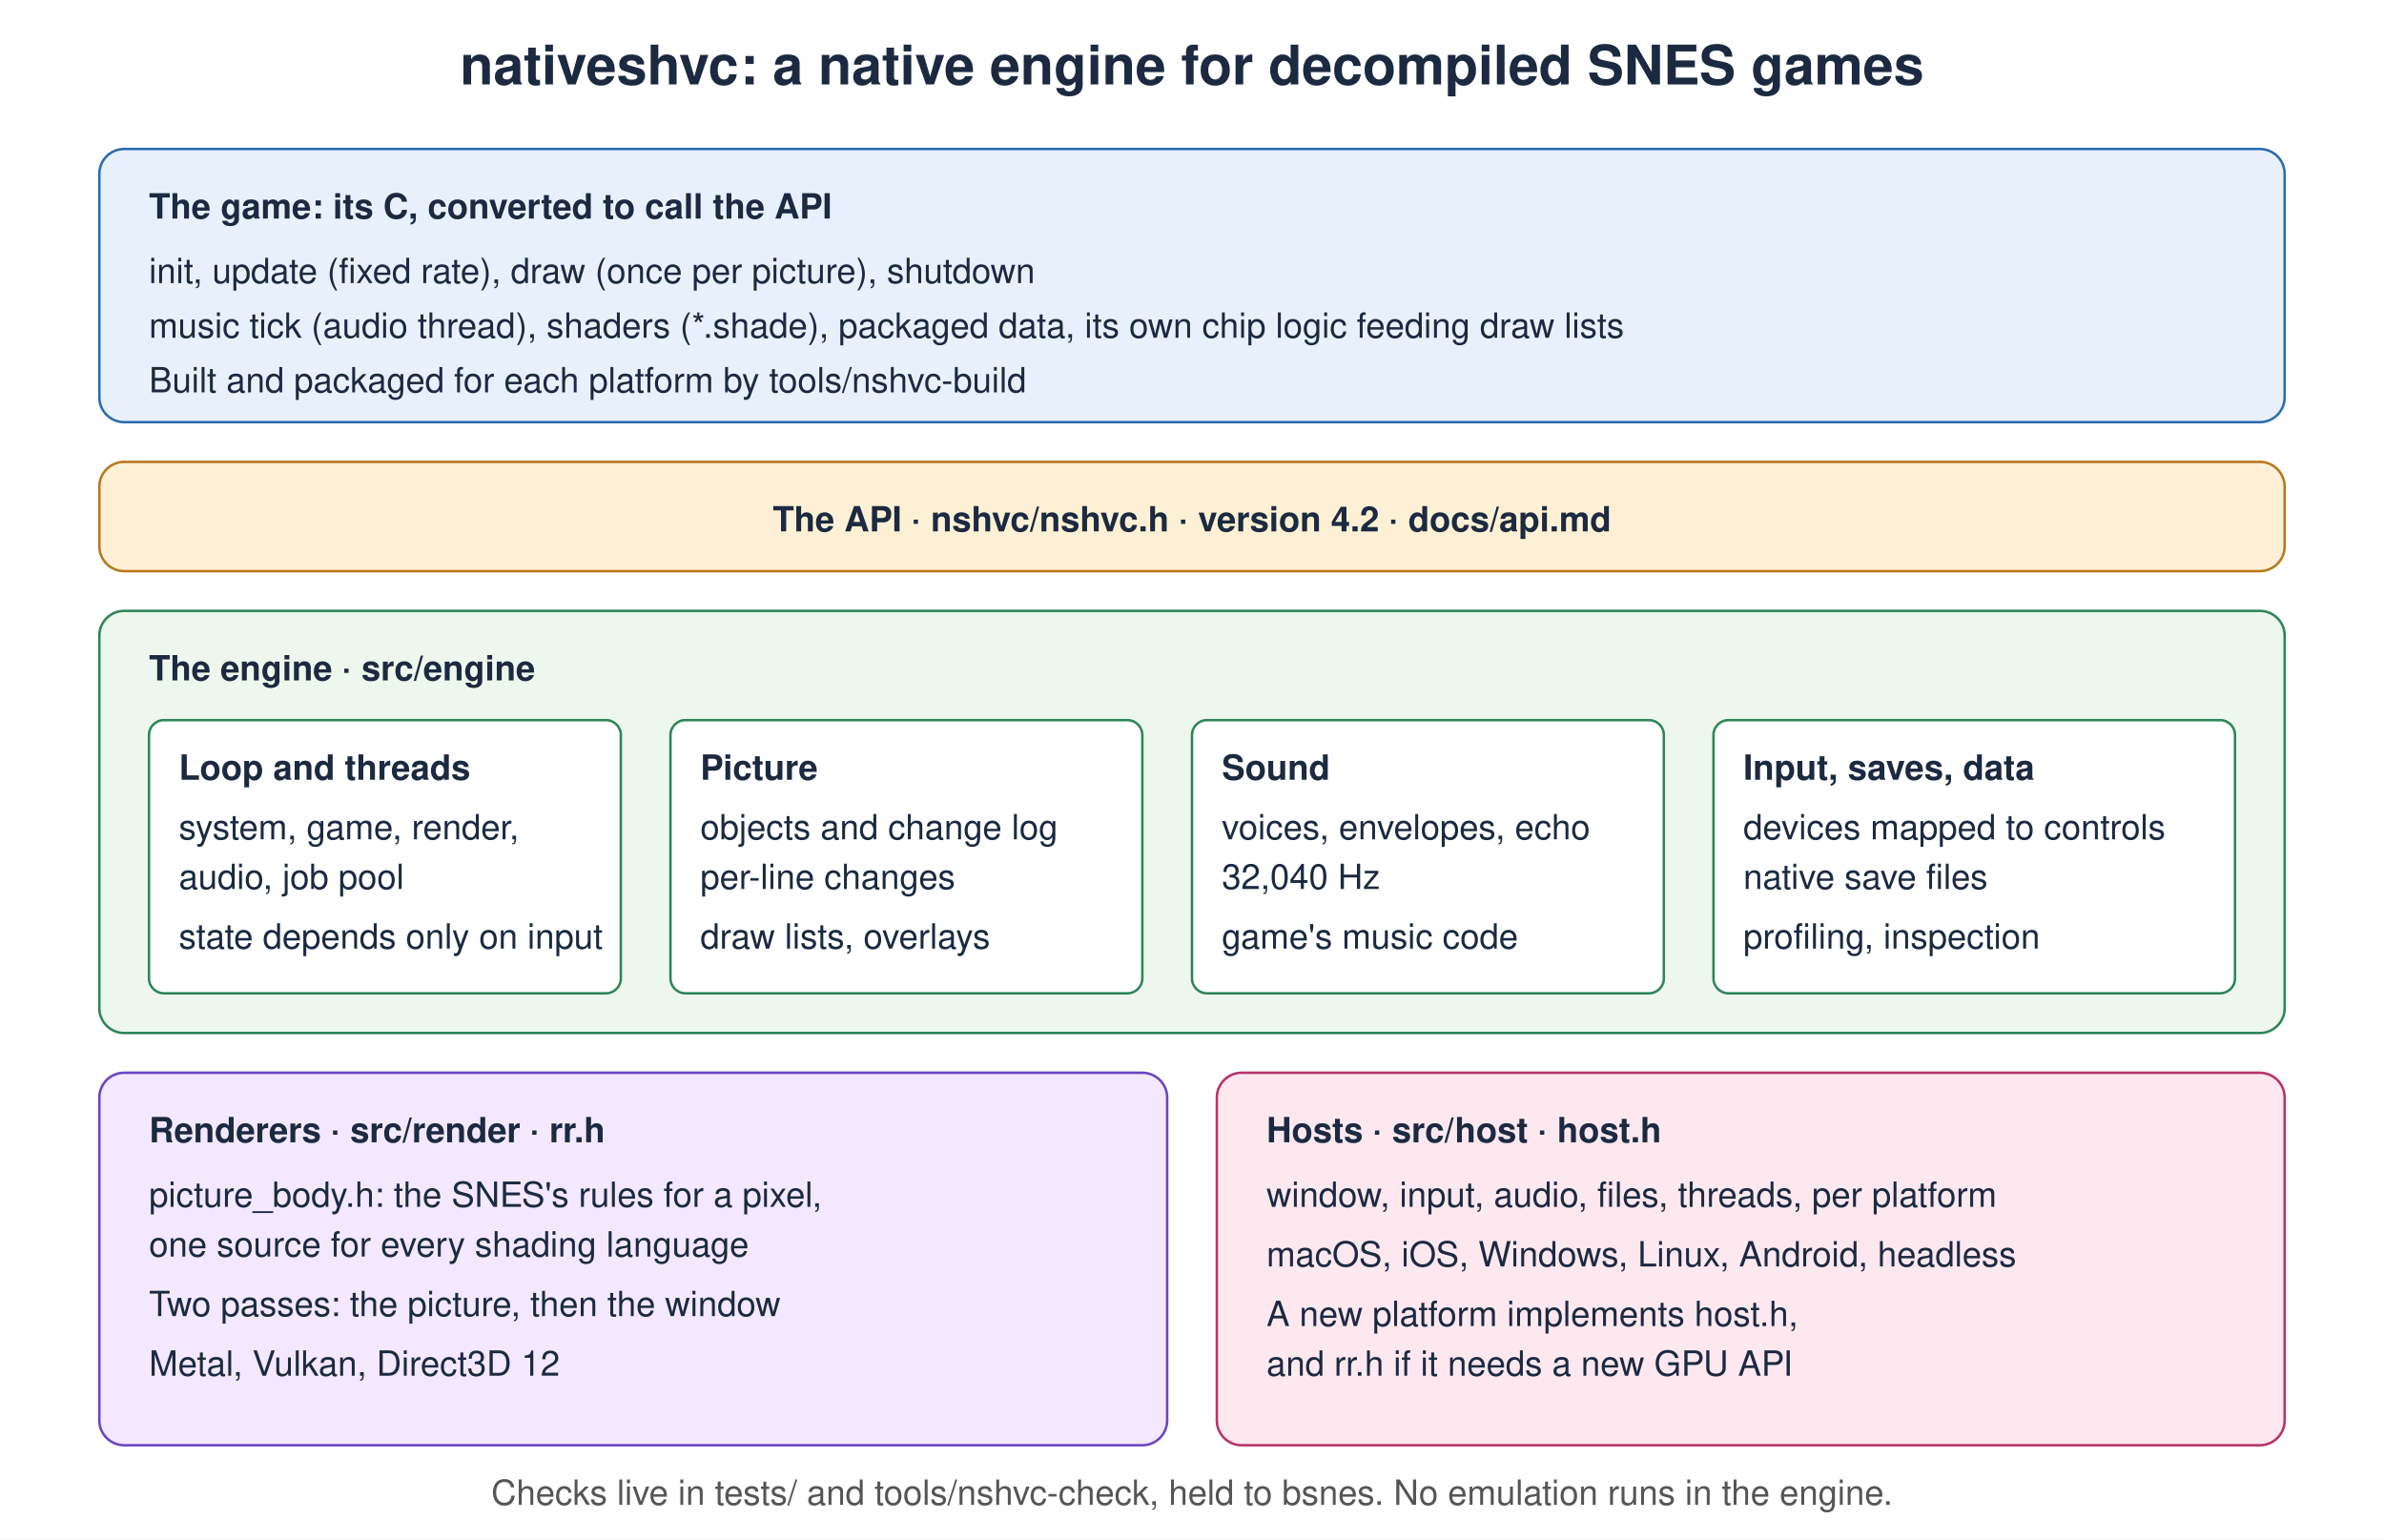
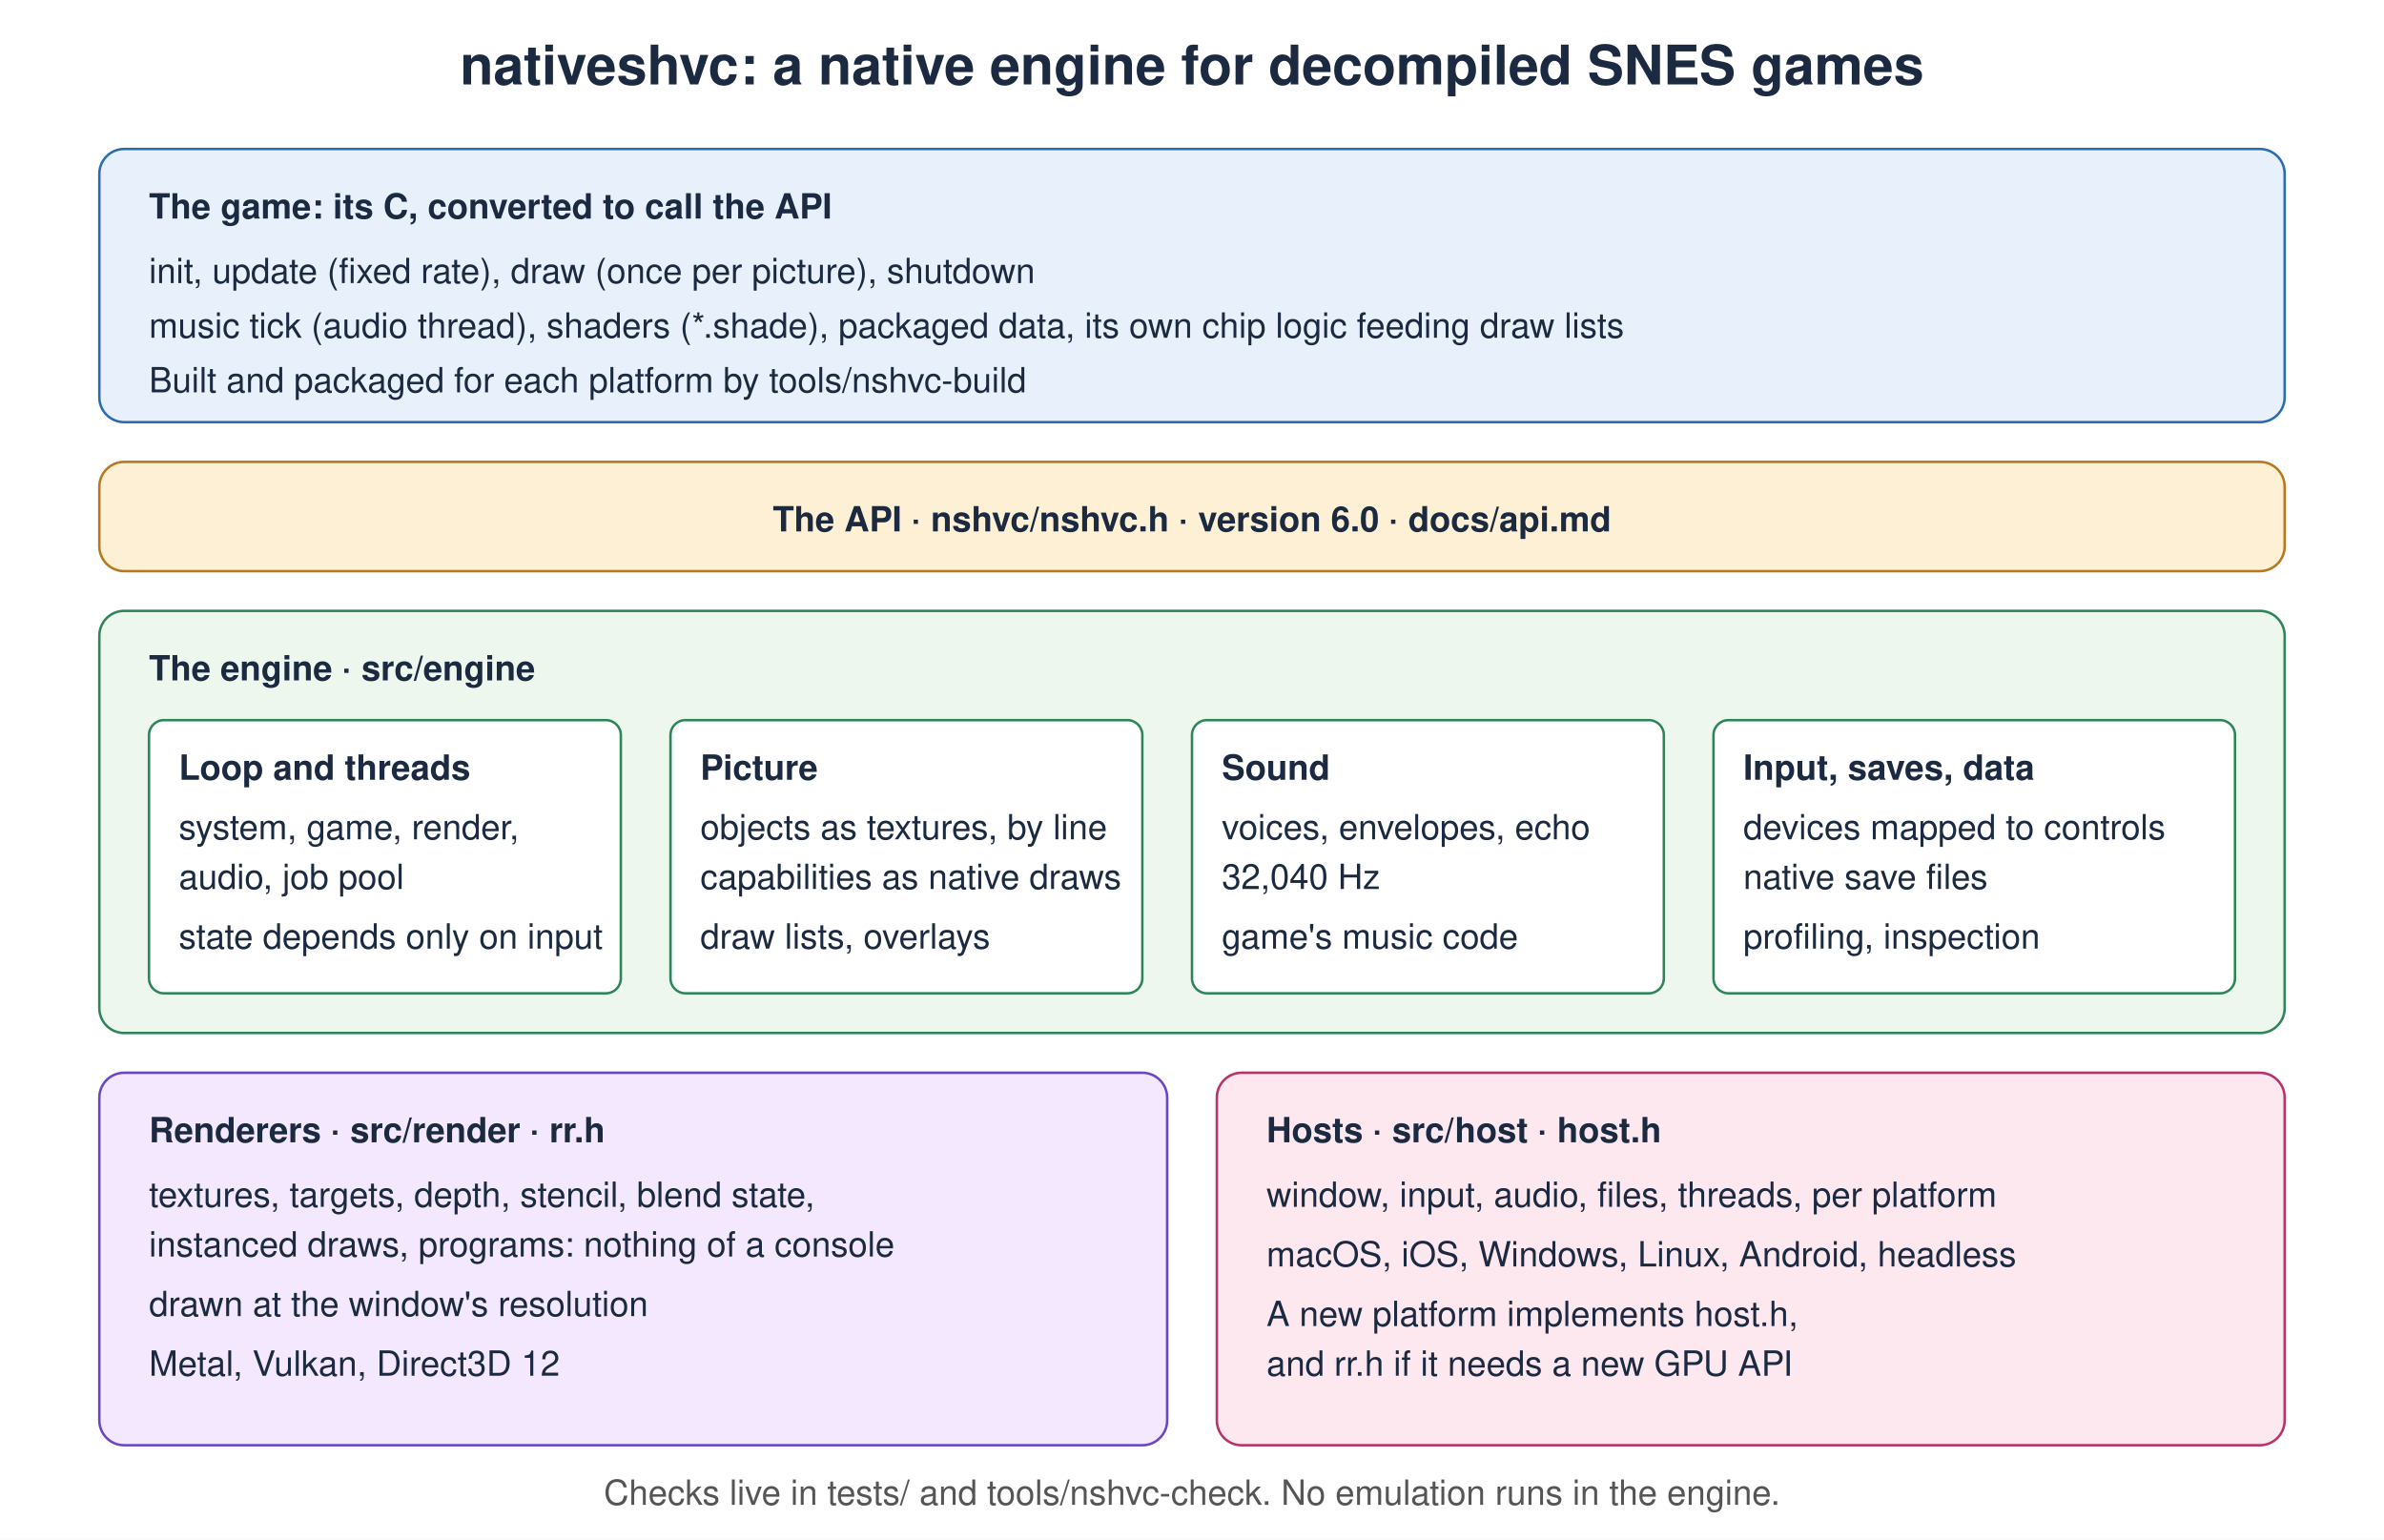
<svg xmlns="http://www.w3.org/2000/svg" viewBox="0 0 960 620" font-family="Helvetica, Arial, sans-serif" font-size="14">
  <rect width="960" height="620" fill="#ffffff" />
  <text x="480" y="34" font-size="22" font-weight="bold" text-anchor="middle" fill="#1b2a41">nativeshvc: a native engine for decompiled SNES games</text>
  <rect x="40" y="60" width="880" height="110" rx="10" fill="#e8f1fb" stroke="#2b6cb0" />
  <text x="60" y="88" font-weight="bold" fill="#1b2a41">The game: its C, converted to call the API</text>
  <text x="60" y="114" fill="#1b2a41">init, update (fixed rate), draw (once per picture), shutdown</text>
  <text x="60" y="136" fill="#1b2a41">music tick (audio thread), shaders (*.shade), packaged data, its own chip logic feeding draw lists</text>
  <text x="60" y="158" fill="#1b2a41">Built and packaged for each platform by tools/nshvc-build</text>
  <rect x="40" y="186" width="880" height="44" rx="10" fill="#fdf0d5" stroke="#b7791f" />
-   <text x="480" y="214" font-weight="bold" text-anchor="middle" fill="#1b2a41">The API  ·  nshvc/nshvc.h  ·  version 4.2  ·  docs/api.md</text>
+   <text x="480" y="214" font-weight="bold" text-anchor="middle" fill="#1b2a41">The API  ·  nshvc/nshvc.h  ·  version 6.0  ·  docs/api.md</text>
  <rect x="40" y="246" width="880" height="170" rx="10" fill="#edf7ed" stroke="#2f855a" />
  <text x="60" y="274" font-weight="bold" fill="#1b2a41">The engine  ·  src/engine</text>
  <g fill="#ffffff" stroke="#2f855a">
    <rect x="60" y="290" width="190" height="110" rx="6" />
    <rect x="270" y="290" width="190" height="110" rx="6" />
    <rect x="480" y="290" width="190" height="110" rx="6" />
    <rect x="690" y="290" width="210" height="110" rx="6" />
  </g>
  <g fill="#1b2a41">
    <text x="72" y="314" font-weight="bold">Loop and threads</text>
    <text x="72" y="338">system, game, render,</text>
    <text x="72" y="358">audio, job pool</text>
    <text x="72" y="382">state depends only on input</text>
    <text x="282" y="314" font-weight="bold">Picture</text>
-     <text x="282" y="338">objects and change log</text>
-     <text x="282" y="358">per-line changes</text>
+     <text x="282" y="338">objects as textures, by line</text>
+     <text x="282" y="358">capabilities as native draws</text>
    <text x="282" y="382">draw lists, overlays</text>
    <text x="492" y="314" font-weight="bold">Sound</text>
    <text x="492" y="338">voices, envelopes, echo</text>
    <text x="492" y="358">32,040 Hz</text>
    <text x="492" y="382">game's music code</text>
    <text x="702" y="314" font-weight="bold">Input, saves, data</text>
    <text x="702" y="338">devices mapped to controls</text>
    <text x="702" y="358">native save files</text>
    <text x="702" y="382">profiling, inspection</text>
  </g>
  <rect x="40" y="432" width="430" height="150" rx="10" fill="#f3e8fd" stroke="#6b46c1" />
  <text x="60" y="460" font-weight="bold" fill="#1b2a41">Renderers  ·  src/render  ·  rr.h</text>
-   <text x="60" y="486" fill="#1b2a41">picture_body.h: the SNES's rules for a pixel,</text>
-   <text x="60" y="506" fill="#1b2a41">one source for every shading language</text>
-   <text x="60" y="530" fill="#1b2a41">Two passes: the picture, then the window</text>
+   <text x="60" y="486" fill="#1b2a41">textures, targets, depth, stencil, blend state,</text>
+   <text x="60" y="506" fill="#1b2a41">instanced draws, programs: nothing of a console</text>
+   <text x="60" y="530" fill="#1b2a41">drawn at the window's resolution</text>
  <text x="60" y="554" fill="#1b2a41">Metal, Vulkan, Direct3D 12</text>
  <rect x="490" y="432" width="430" height="150" rx="10" fill="#fde8ef" stroke="#b8336a" />
  <text x="510" y="460" font-weight="bold" fill="#1b2a41">Hosts  ·  src/host  ·  host.h</text>
  <text x="510" y="486" fill="#1b2a41">window, input, audio, files, threads, per platform</text>
  <text x="510" y="510" fill="#1b2a41">macOS, iOS, Windows, Linux, Android, headless</text>
  <text x="510" y="534" fill="#1b2a41">A new platform implements host.h,</text>
  <text x="510" y="554" fill="#1b2a41">and rr.h if it needs a new GPU API</text>
-   <text x="480" y="606" text-anchor="middle" fill="#555555">Checks live in tests/ and tools/nshvc-check, held to bsnes. No emulation runs in the engine.</text>
+   <text x="480" y="606" text-anchor="middle" fill="#555555">Checks live in tests/ and tools/nshvc-check. No emulation runs in the engine.</text>
</svg>
